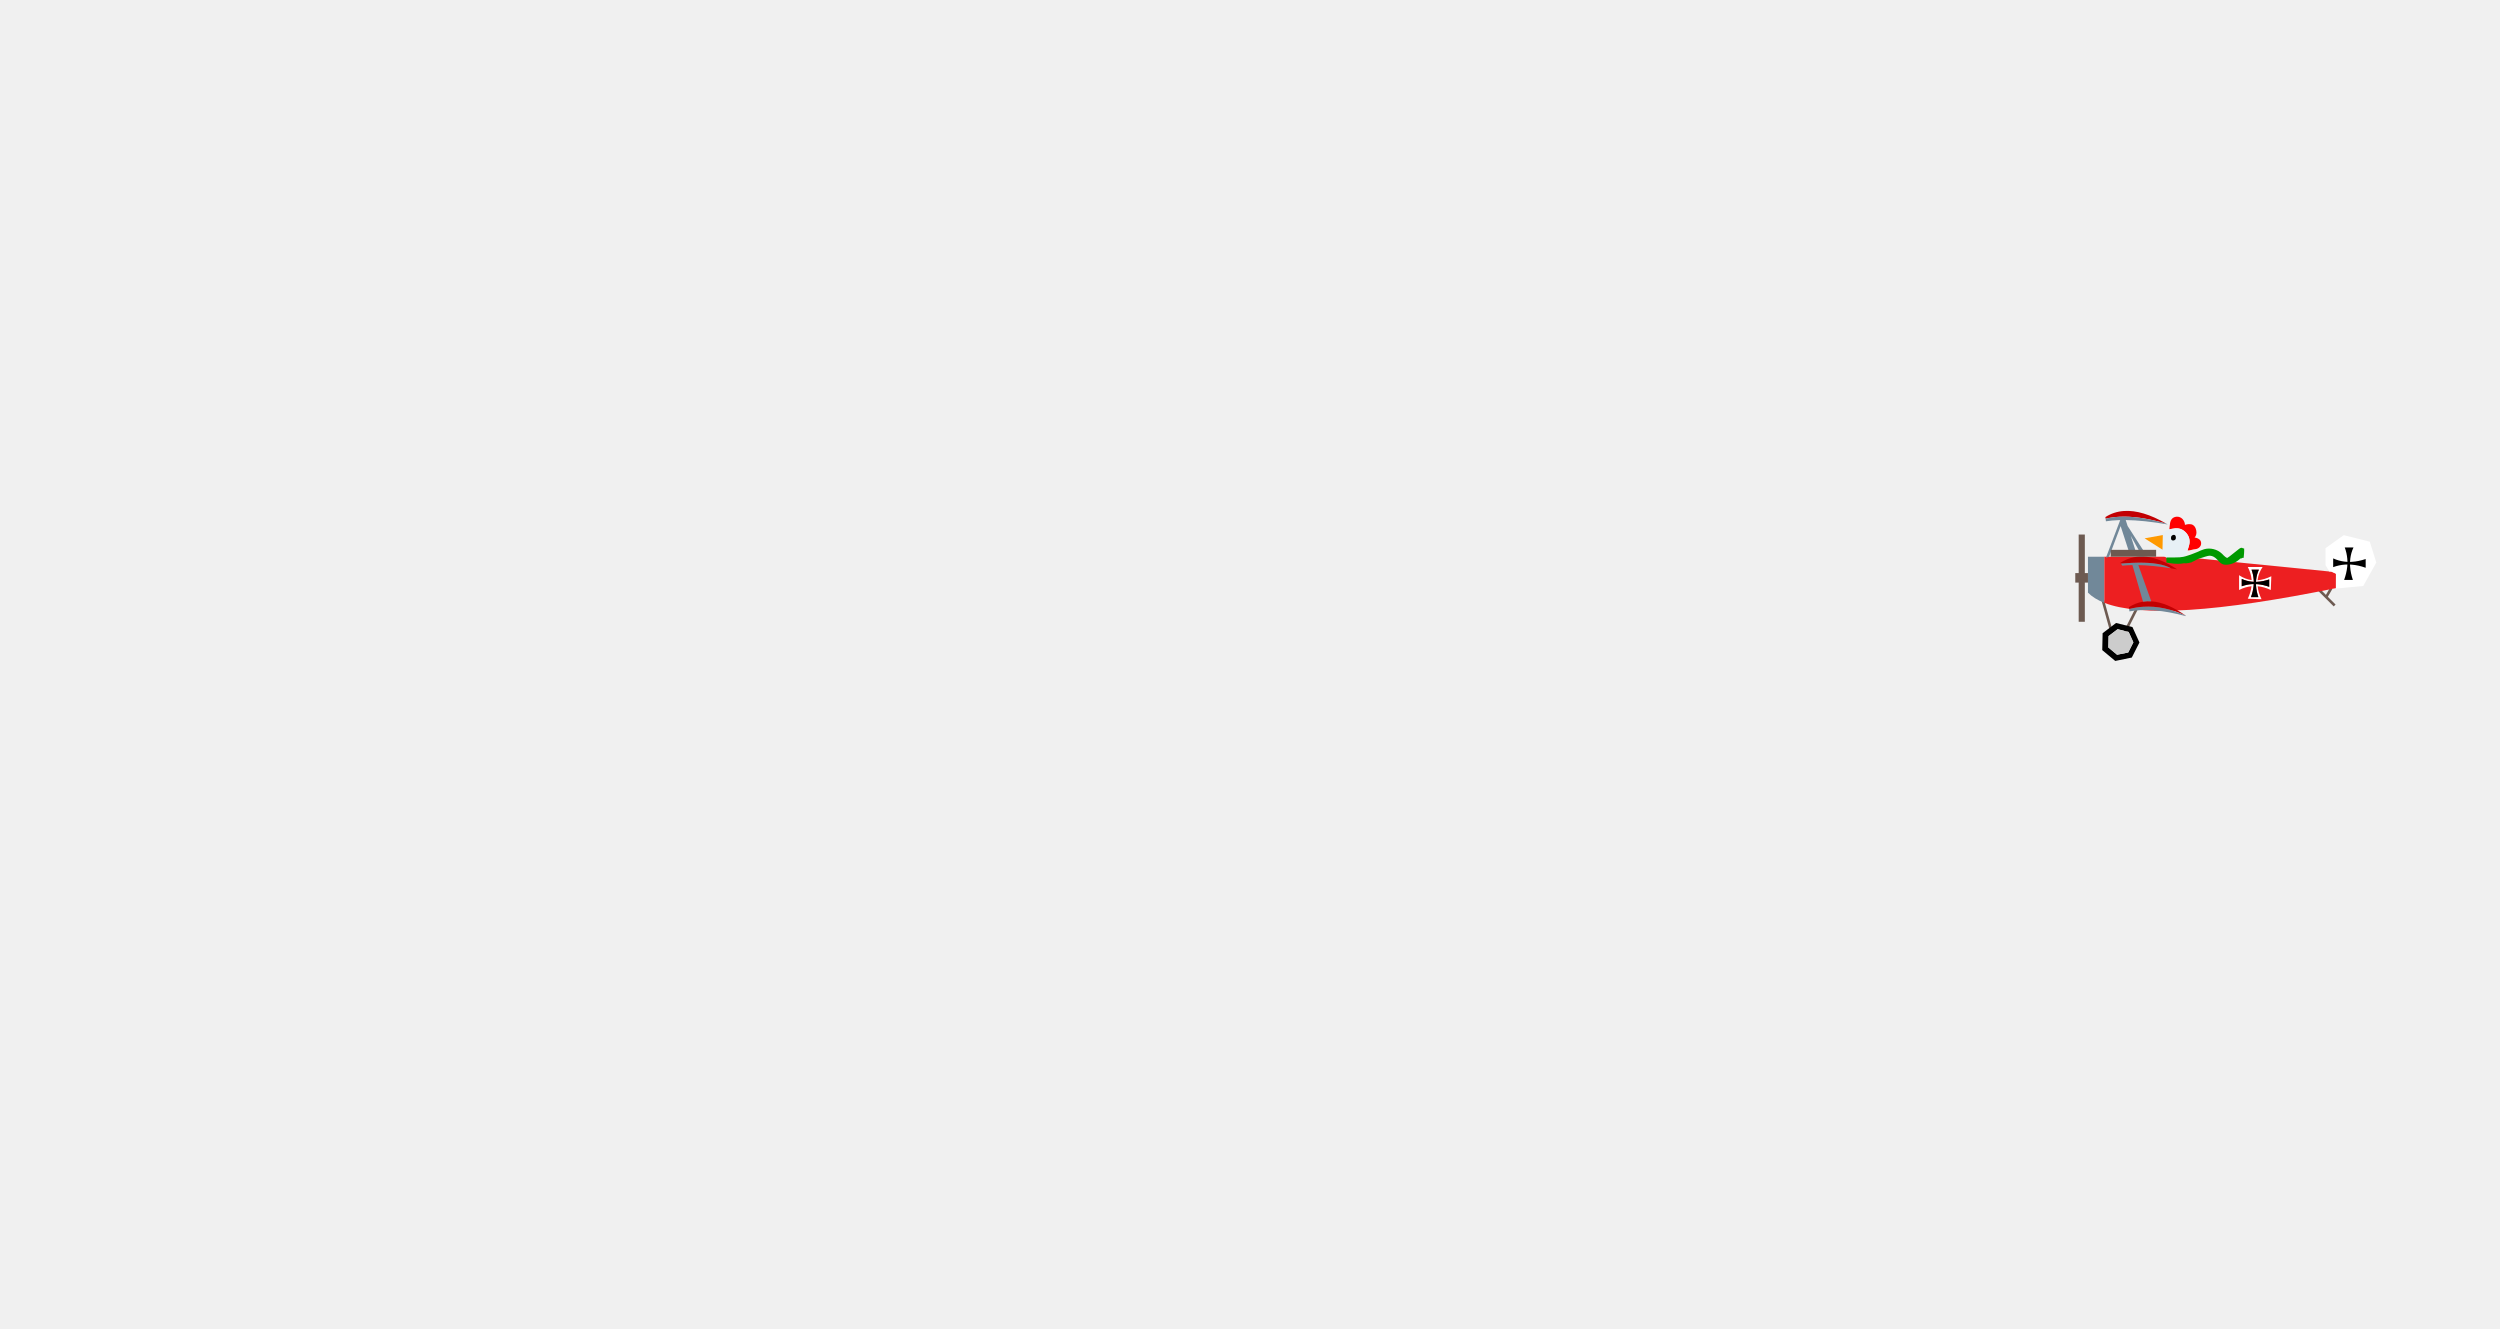
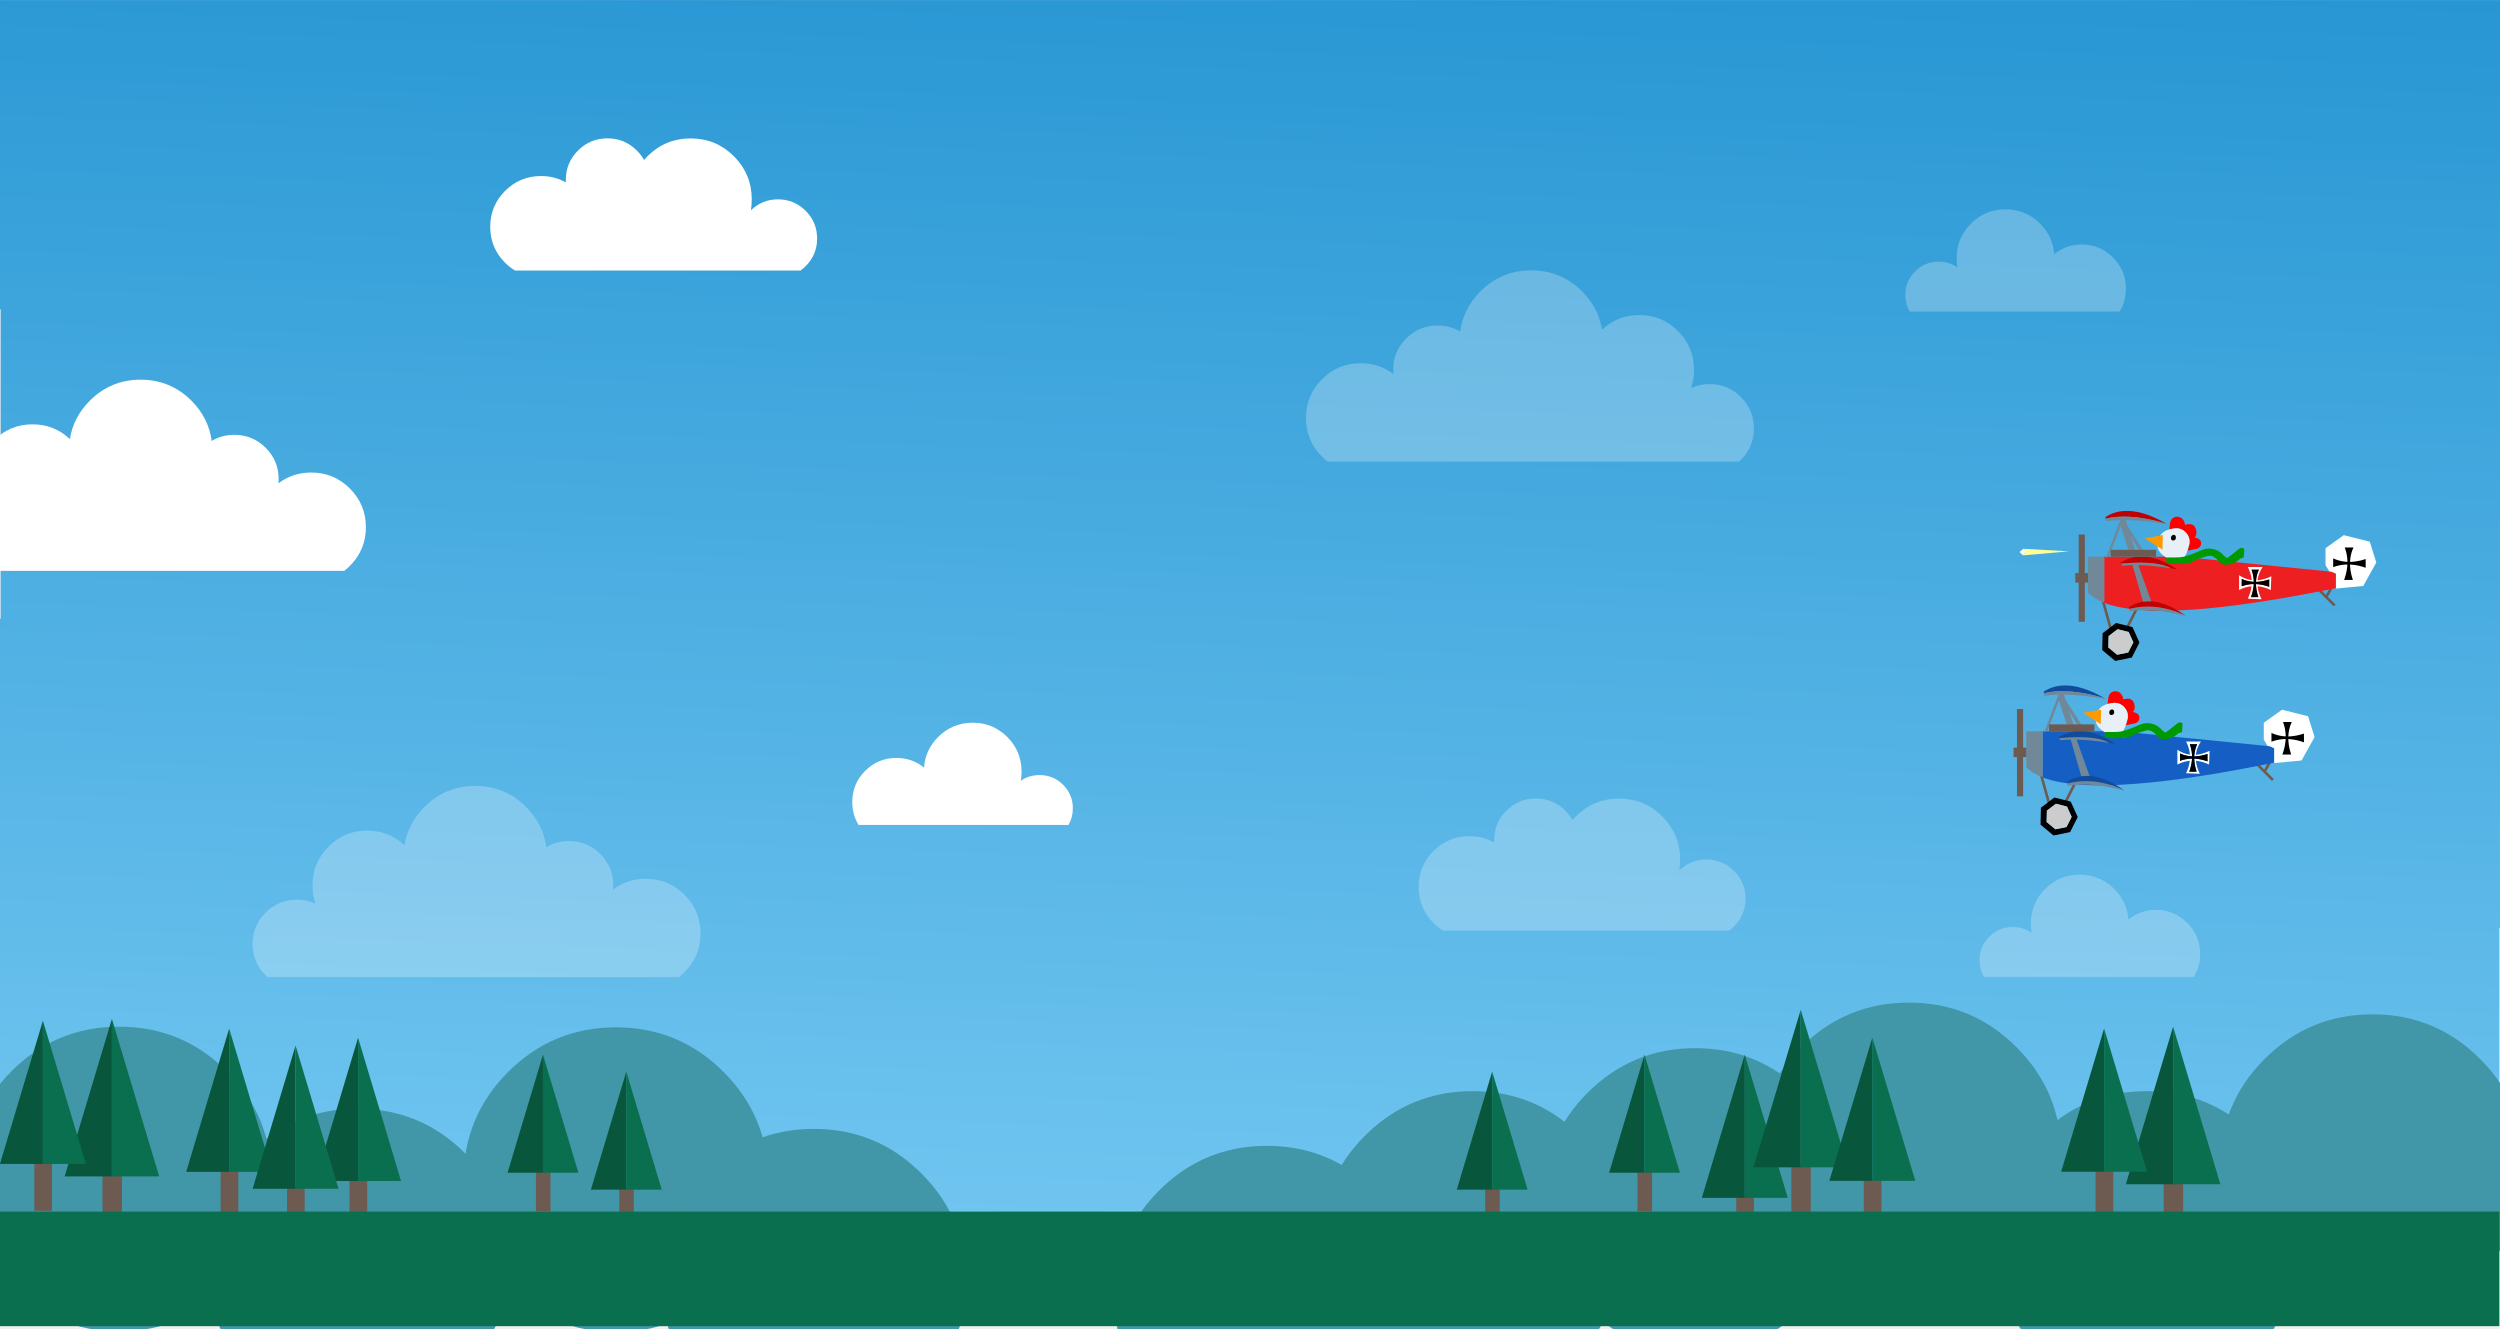
<svg xmlns="http://www.w3.org/2000/svg" xmlns:xlink="http://www.w3.org/1999/xlink" version="1.1" preserveAspectRatio="none" x="0px" y="0px" width="1920px" height="1020px" viewBox="0 0 1920 1020">
  <defs>
-     <g id="Layer7_0_FILL">
+     <linearGradient id="Gradient_1" gradientUnits="userSpaceOnUse" x1="17.312" y1="-508.225" x2="-18.212" y2="508.225" spreadMethod="pad">
+       <stop offset="0%" stop-color="#2796D3" />
+       <stop offset="100%" stop-color="#73C7F1" />
+     </linearGradient>
+     <filter id="Filter_1" x="-20%" y="-20%" width="140%" height="140%" color-interpolation-filters="sRGB">
+       <feColorMatrix in="SourceGraphic" type="matrix" values="1 0 0 0 0 0 1 0 0 0 0 0 1 0 0 0 0 0 0.25 0" result="result1" />
+     </filter>
+     <g id="sky_0_Layer0_0_FILL">
+       <path fill="url(#Gradient_1)" stroke="none" d=" M 964.5 -237.6 L 963.5 -237.6 963.5 -475.15 -960.5 -475.15 -960.5 -237.6 -959.5 -237.6 -959.5 0 -960.5 0 -960.5 237.6 -964.5 237.6 -964.5 475.15 959.5 475.15 959.5 237.6 963.5 237.6 963.5 0 964.5 0 964.5 -237.6 Z" />
+     </g>
+     <g id="cloud_large_0_Layer0_0_FILL">
+       <path fill="#FFFFFF" stroke="none" d=" M 71 -31.05 Q 61.3 -31.05 53.6 -26.35 51.2 -44.05 38 -57.3 21.85 -73.4 -1 -73.4 -23.85 -73.4 -40 -57.3 -52.65 -44.6 -55.35 -27.8 -67.35 -39.1 -84 -39.1 -101.4 -39.1 -113.7 -26.8 -126 -14.5 -126 2.9 -126 10.4 -123.7 17 -130.2 13.95 -138 13.95 -152.1 13.95 -162.05 23.9 -172 33.85 -172 47.95 -172 62.05 -162.05 72 -161.3 72.75 -160.5 73.45 L 155.35 73.45 Q 157.6 71.7 159.7 69.6 172 57.3 172 39.9 172 22.5 159.7 10.2 147.4 -2.1 130 -2.1 115.7 -2.1 104.9 6.2 105 4.6 105 2.95 105 -11.15 95.05 -21.1 85.1 -31.05 71 -31.05 Z" />
+     </g>
+     <g id="cloud_medium_0_Layer0_0_FILL">
+       <path fill="#FFFFFF" stroke="none" d=" M 75.35 -3.8 Q 75.35 -23.25 61.65 -37 47.9 -50.7 28.45 -50.7 9 -50.7 -4.75 -37 -6.15 -35.6 -7.35 -34.15 -9.55 -38.05 -12.9 -41.4 -22.25 -50.75 -35.5 -50.75 -48.75 -50.75 -58.1 -41.4 -67.45 -32.05 -67.45 -18.8 -67.45 -17.85 -67.4 -16.9 -75.95 -21.8 -86.5 -21.8 -102.65 -21.8 -114.1 -10.4 -125.5 1.05 -125.5 17.2 -125.5 33.35 -114.1 44.8 -110.55 48.3 -106.55 50.75 L 112.85 50.75 Q 114.9 49.25 116.75 47.4 125.55 38.6 125.55 26.15 125.55 13.7 116.75 4.9 107.95 -3.9 95.5 -3.9 83.35 -3.9 74.7 4.5 75.35 0.45 75.35 -3.8 Z" />
+     </g>
+     <g id="cloud_small_0_Layer0_0_FILL">
+       <path fill="#FFFFFF" stroke="none" d=" M 29.6 -4.75 Q 28.65 -18.35 18.75 -28.3 7.75 -39.25 -7.8 -39.25 -23.35 -39.25 -34.35 -28.3 -45.3 -17.3 -45.3 -1.75 -45.3 1.95 -44.7 5.35 -51 0.95 -59.15 0.95 -69.75 0.95 -77.2 8.4 -84.7 15.9 -84.7 26.45 -84.7 33.55 -81.35 39.25 L 79.85 39.25 Q 84.7 31.45 84.7 21.65 84.7 7.6 74.75 -2.3 64.9 -12.2 50.85 -12.2 38.65 -12.2 29.6 -4.75 Z" />
+     </g>
+     <g id="gree_bg_0_Layer0_0_FILL">
+       <path fill="#4196A7" stroke="none" d=" M 82.7 -82.75 Q 48.45 -117 0 -117 -48.45 -117 -82.75 -82.75 -117 -48.45 -117 0 -117 48.45 -82.75 82.7 -48.45 117 0 117 48.45 117 82.7 82.7 117 48.45 117 0 117 -48.45 82.7 -82.75 Z" />
+     </g>
+     <g id="fokker_0_Layer7_0_FILL">
      <path fill="#6D5A51" stroke="none" d=" M -391.4 -119.45 L -403.05 -119.45 -403.05 45.65 -391.4 45.65 -391.4 -119.45 Z" />
    </g>
    <g id="box_0_Layer0_0_FILL">
      <path fill="#6D5A51" stroke="none" d=" M 5 -5 L -5 -5 -5 5 5 5 5 -5 Z" />
    </g>
-     <g id="Layer5_0_FILL">
+     <g id="fokker_0_Layer5_0_FILL">
      <path fill="#6D5A51" stroke="none" d=" M 77.05 -16.55 L 72.75 -19.05 64.8 -5.25 43.55 -26.55 40 -23.05 79.55 16.55 83.1 13.05 68.45 -1.6 77.05 -16.55 Z" />
    </g>
-     <g id="Layer4_0_FILL">
+     <g id="fokker_0_Layer4_0_FILL">
      <path fill="#718899" stroke="none" d=" M -354.5 -77.5 L -385.5 -77.5 -385.5 -9.5 Q -374.15 2.1 -354.5 9.8 L -354.5 -77.5 Z" />
      <path fill="#ED1F21" stroke="none" d=" M 73.9 -49.25 L 71.4 -49.5 -188.95 -75.45 -197.5 -66.5 -197.5 -65.5 -228.5 -66.5 -238.9 -77.5 -354.5 -77.5 -354.5 9.8 Q -250.95 50.25 83.75 -18.05 L 83.75 -20 83.8 -45.5 83.5 -45.5 73.7 -49.95 73.9 -49.25 Z" />
      <path fill="#FFFFFF" stroke="none" d=" M 147.85 -105.9 L 98.55 -118.25 64.05 -93.6 64.05 -61.55 71.4 -49.5 73.9 -49.25 73.7 -49.95 83.5 -45.5 83.8 -45.5 83.75 -20 83.8 -17.2 135.5 -22.15 160.15 -66.5 147.85 -105.9 Z" />
    </g>
    <g id="wheel_vector_0_Layer0_0_FILL">
      <path fill="#000000" stroke="none" d=" M -9.05 -35.9 L -34.5 -16.55 -35.2 15.45 -10.65 35.95 20.7 29.55 35.2 1.05 21.95 -28.15 -9.05 -35.9 M -23.2 -11.1 L -6.1 -24.1 14.8 -18.85 23.7 0.75 13.95 19.95 -7.15 24.25 -23.7 10.45 -23.2 -11.1 Z" />
      <path fill="#CCCCCC" stroke="none" d=" M -6.1 -24.1 L -23.2 -11.1 -23.7 10.45 -7.15 24.25 13.95 19.95 23.7 0.75 14.8 -18.85 -6.1 -24.1 Z" />
    </g>
-     <g id="Layer2_0_FILL">
+     <g id="fokker_0_Layer2_0_FILL">
      <path fill="#C20002" stroke="none" d=" M -265.7 6.95 Q -273.75 6.45 -281.3 7.65 -295.4 9.9 -308 18 L -307.2 21.4 Q -293.95 18 -280.5 17.2 -241.4 14.85 -200.3 34.2 -235.95 8.85 -265.7 6.95 M -287.5 -77.85 Q -289.95 -77.75 -292.3 -77.5 -298.4 -76.8 -304.25 -75.1 -314.5 -72.1 -324 -66 L -323.05 -64.5 Q -312.25 -65.45 -302.5 -65.85 L -302.45 -65.85 Q -296.25 -66.15 -290.45 -66.2 -247.65 -66.65 -228.6 -55.55 -223.6 -54.75 -218.45 -53.85 -217.45 -53.65 -216.5 -53.5 -221.45 -56.8 -226.3 -59.65 -255.2 -76.7 -280.25 -77.85 -283.9 -78.05 -287.5 -77.85 M -352.5 -152.5 L -352.1 -149.4 -351.5 -149.5 Q -335.5 -153.45 -316.1 -153.3 -281.85 -153.1 -237.05 -139.95 -282.7 -166.4 -317.35 -164 -336.65 -162.7 -352.5 -152.5 Z" />
      <path fill="#718899" stroke="none" d=" M -200.5 34.95 L -200.3 34.2 Q -241.4 14.85 -280.5 17.2 -293.95 18 -307.2 21.4 -307.4 21.45 -307.55 21.5 L -307 26 Q -263.3 18 -200.5 34.95 M -323.05 -64.5 L -320.5 -60.5 Q -311.5 -61.45 -301.35 -61.65 L -281.3 7.65 Q -273.75 6.45 -265.7 6.95 L -290.15 -61.6 Q -263 -61.05 -228.6 -55.55 -247.65 -66.65 -290.45 -66.2 -296.25 -66.15 -302.45 -65.85 L -302.5 -65.85 Q -312.25 -65.45 -323.05 -64.5 M -351.5 -149.5 L -352.1 -149.4 -351.5 -144.5 Q -340.4 -146.25 -327.25 -146.7 -325.9 -146.75 -324.5 -146.75 L -351.5 -75.5 -345.5 -77.5 -323.65 -135.45 -305.5 -79.5 -292.5 -79.5 -304.45 -116.9 -287.5 -86.5 -287.5 -77.85 Q -283.9 -78.05 -280.25 -77.85 L -279.5 -87.5 -310.45 -135.7 -314.05 -146.85 Q -280.15 -146.4 -234.5 -138.5 -235.75 -139.25 -237.05 -139.95 -281.85 -153.1 -316.1 -153.3 -335.5 -153.45 -351.5 -149.5 Z" />
      <path fill="#FFFFFF" stroke="none" d=" M -99.5 -42.5 L -99.5 -14.5 Q -88 -20.45 -76 -21.6 -77.35 -10.05 -83 2 L -57 3 Q -63.2 -9.75 -64.4 -21.6 -52.2 -20.45 -39.5 -14.5 L -38.5 -40.5 Q -51.85 -34 -64.2 -32.95 -64.35 -32.95 -64.45 -32.9 -64.35 -33.95 -64.2 -34.95 -62.45 -47 -55 -58 L -83 -58 Q -77.2 -46.85 -75.95 -35.25 -75.85 -34.25 -75.75 -33.2 -75.85 -33.25 -75.95 -33.25 -88.25 -34.9 -99.5 -42.5 M -94.5 -21.5 L -94.5 -35.5 Q -85.55 -31.35 -75.7 -30.25 -75.65 -30.25 -75.6 -30.25 -73.7 -30.05 -71.75 -29.95 L -71.7 -29.95 Q -71.75 -30.95 -71.75 -31.95 -71.8 -32.4 -71.8 -32.85 -71.9 -33.85 -71.95 -34.85 -72.7 -44.15 -76 -53 L -62 -53 Q -66.05 -44.3 -67.15 -34.75 -67.25 -33.75 -67.3 -32.75 -67.35 -32.35 -67.4 -31.9 -67.5 -30.9 -67.55 -29.9 -67.5 -29.9 -67.4 -29.9 -66.05 -29.95 -64.65 -30 -64.6 -30 -64.55 -30 -54 -30.65 -42.5 -34.5 L -42.5 -20.5 Q -53.9 -24.6 -64.7 -25.5 L -64.75 -25.5 Q -66.15 -25.6 -67.55 -25.65 -67.55 -24.75 -67.5 -23.8 -67.45 -22.8 -67.35 -21.8 -66.65 -11.8 -63 -1 L -77 -1 Q -73.15 -11.7 -72.05 -21.85 -72 -22.85 -71.9 -23.85 -71.85 -24.8 -71.8 -25.75 -73.7 -25.7 -75.6 -25.6 L -75.65 -25.6 Q -85.35 -24.9 -94.5 -21.5 Z" />
      <path fill="#000000" stroke="none" d=" M -94.5 -35.5 L -94.5 -21.5 Q -85.35 -24.9 -75.65 -25.6 L -75.6 -25.6 Q -73.7 -25.7 -71.8 -25.75 -71.85 -24.8 -71.9 -23.85 -72 -22.85 -72.05 -21.85 -73.15 -11.7 -77 -1 L -63 -1 Q -66.65 -11.8 -67.35 -21.8 -67.45 -22.8 -67.5 -23.8 -67.55 -24.75 -67.55 -25.65 -66.15 -25.6 -64.75 -25.5 L -64.7 -25.5 Q -53.9 -24.6 -42.5 -20.5 L -42.5 -34.5 Q -54 -30.65 -64.55 -30 -64.6 -30 -64.65 -30 -66.05 -29.95 -67.4 -29.9 -67.5 -29.9 -67.55 -29.9 -67.5 -30.9 -67.4 -31.9 -67.35 -32.35 -67.3 -32.75 -67.25 -33.75 -67.15 -34.75 -66.05 -44.3 -62 -53 L -76 -53 Q -72.7 -44.15 -71.95 -34.85 -71.9 -33.85 -71.8 -32.85 -71.8 -32.4 -71.75 -31.95 -71.75 -30.95 -71.7 -29.95 L -71.75 -29.95 Q -73.7 -30.05 -75.6 -30.25 -75.65 -30.25 -75.7 -30.25 -85.55 -31.35 -94.5 -35.5 M 78.55 -74.3 L 78.55 -57.75 Q 89.4 -61.75 100.85 -62.6 L 100.9 -62.6 Q 103.1 -62.7 105.35 -62.75 L 105.4 -62.75 Q 105.35 -61.65 105.3 -60.5 105.2 -59.35 105.1 -58.15 103.8 -46.15 99.25 -33.5 L 115.85 -33.5 Q 111.5 -46.25 110.7 -58.1 110.55 -59.25 110.5 -60.45 110.45 -61.6 110.45 -62.65 110.5 -62.65 110.55 -62.65 112.15 -62.6 113.75 -62.45 L 113.8 -62.45 Q 126.6 -61.4 140.05 -56.55 L 140.05 -73.1 Q 126.45 -68.55 114 -67.8 113.95 -67.8 113.85 -67.8 112.2 -67.75 110.6 -67.65 110.5 -67.65 110.45 -67.65 110.5 -68.85 110.6 -70.05 110.7 -70.55 110.75 -71.05 110.8 -72.2 110.9 -73.4 112.2 -84.7 117 -95 L 100.45 -95 Q 104.35 -84.5 105.25 -73.5 105.3 -72.35 105.4 -71.15 105.4 -70.65 105.5 -70.1 105.5 -68.9 105.55 -67.75 L 105.45 -67.75 Q 103.15 -67.85 100.9 -68.1 100.85 -68.1 100.8 -68.1 89.15 -69.4 78.55 -74.3 Z" />
      <path fill="#6D5A51" stroke="none" d=" M -409.5 -46.5 L -409.5 -28.5 -385.5 -28.5 -385.5 -46.5 -409.5 -46.5 Z" />
    </g>
-     <g id="Layer1_0_FILL">
+     <g id="fokker_0_Layer1_0_FILL">
      <path fill="#6D5A51" stroke="none" d=" M -342.5 -90.5 L -342.5 -77.5 -256.5 -77.5 -256.5 -90.5 -342.5 -90.5 Z" />
    </g>
    <g id="chicken_head_0_Layer3_0_FILL">
      <path fill="#FF0000" stroke="none" d=" M 39.7 -19.15 Q 39.2 -15.05 39.2 -14.2 41.2 -14.7 43.45 -15.15 47.65 -16 50.55 -16.2 54.3 -16.45 57.5 -15.8 63.55 -14.6 68.7 -10 73.05 -6.1 75.45 -0.95 77.85 4.55 77.5 10.15 77.4 13 76.4 16.6 76.05 18.05 74.45 23 73.95 24.45 73.6 25.7 77.35 25.5 80.7 24.75 82.1 24.35 85 23.65 85.8 23.5 87.75 23.3 89.55 23.05 90.55 22.85 93.1 22.15 95.2 20.55 97.3 18.8 98.45 16.6 99.5 14.2 99.4 11.55 99.15 8.75 97.8 6.65 96.1 4.35 92.95 2.85 90.55 1.8 86.9 1.05 89.45 -1.2 90.2 -5 90.9 -8.45 90.1 -12.25 88.6 -19.65 83.9 -22.5 80.8 -24.35 76.45 -24.15 73.25 -24.1 68.75 -22.75 68.55 -27.25 66.1 -31.2 63.6 -35.2 59.6 -37 55.55 -38.85 50.9 -37.9 46.15 -36.85 43.5 -33.35 41.55 -30.8 40.7 -26.65 40.4 -25.15 39.7 -19.15 Z" />
      <path fill="#E7F0F6" stroke="none" d=" M 32.1 -11.55 Q 25.4 -8.25 21.4 -1.9 18.15 3.05 17.05 9.45 15.75 16.8 17.85 22.65 20.65 30.55 30.4 37.15 40.25 43.95 49.5 44.5 54.85 44.85 59.75 43.05 64.9 41.1 68.15 37.25 70.3 34.6 72 30.45 72.4 29.15 73.6 25.7 73.95 24.45 74.45 23 76.05 18.05 76.4 16.6 77.4 13 77.5 10.15 77.85 4.55 75.45 -0.95 73.05 -6.1 68.7 -10 63.55 -14.6 57.5 -15.8 54.3 -16.45 50.55 -16.2 47.65 -16 43.45 -15.15 41.2 -14.7 39.2 -14.2 35 -13.05 32.1 -11.55 Z" />
    </g>
    <g id="chicken_head_0_Layer2_0_FILL">
      <path fill="#FF9900" stroke="none" d=" M -7.6 2.7 L 26.25 24.25 26.85 -3.45 -7.6 2.7 Z" />
    </g>
    <g id="chicken_head_0_Layer1_0_FILL">
      <path fill="#000000" stroke="none" d=" M 51.2 -1.2 Q 50.65 -2.7 49.5 -3.4 48.45 -3.95 47.15 -3.8 45.85 -3.65 44.75 -2.9 43.2 -1.95 42.7 -0.5 42.45 0.15 42.35 1.85 42.35 3.15 42.5 3.8 42.65 4.85 43.25 5.55 44.1 6.55 45.7 6.75 47.25 6.9 48.75 6.3 50.25 5.65 50.95 4.35 51.5 3.3 51.6 1.7 51.65 0.05 51.2 -1.2 Z" />
    </g>
    <g id="scarf_anim_0_Layer0_0_FILL">
      <path fill="#009900" stroke="none" d=" M 18.55 -2.25 Q 15.7 -5.15 15.55 -5.3 9 -11.5 -0.15 -13.8 -9.25 -16.05 -18 -13.65 -20.85 -12.85 -24.65 -11.2 -26.8 -10.25 -31.15 -8.3 -34.4 -6.85 -38.95 -5.2 -41.55 -4.2 -46.85 -2.35 -53.4 -0.05 -57.3 0.7 -63.4 2 -73.3 1.9 -86.4 1.75 -89.45 1.95 L -89.45 11.55 Q -81.3 13.05 -75.65 13.6 -68.05 14.3 -61.75 13.7 -61.486 13.662 -55.95 12.8 L -55.95 12.9 Q -50.247 13.561 -43.8 11.5 -42.784 11.494 -41.9 11.55 L -41.9 10.85 Q -41.446 10.677 -41 10.5 -36.655 8.787 -29.9 4.85 L -15.9 0.4 Q -12.55 -0.6 -11.3 -0.85 -8.65 -1.45 -6.6 -1.35 0.25 -0.95 7 6.25 7.436 6.701 8 7.3 9.207 8.57 11 10.5 11.052 10.548 11.1 10.6 13.55 13.05 15.8 14.15 19.95 16.25 26.2 15.6 33.7 14.9 40.85 11.05 46.187 8.185 50.6 3.9 51.937 3.872 53.2 3.55 53.45 2.7 54.8 2.7 56.3 2.8 56.7 2.65 57.4 -3.45 57.55 -6.2 57.9 -11.2 57.65 -15.15 L 55.55 -15.25 Q 55.001 -15.844 54.15 -16.15 52.9 -16.55 51.65 -16.25 50 -15.9 47.35 -13.75 L 30.35 -0.3 Q 27.65 1.75 26.15 2.55 25.825 2.719 25.5 2.85 23.596 2.126 21.65 0.55 20.3 -0.45 18.55 -2.25 Z" />
    </g>
+     <g id="bullet_0_Layer0_0_FILL">
+       <path fill="#FFFF99" stroke="none" d=" M -14 0 L -16.45 2.45 -16.4 2.5 19 -0.55 -15.65 -2.5 -14 0 Z" />
+       <path fill="#FFFFFF" stroke="none" d=" M -15.65 -2.5 L -16.15 -2.5 -19 -0.1 -16.45 2.45 -14 0 -15.65 -2.5 Z" />
+     </g>
+     <g id="fokker_bluw_0_Layer7_0_FILL">
+       <path fill="#6D5A51" stroke="none" d=" M -391.4 -119.45 L -403.05 -119.45 -403.05 45.65 -391.4 45.65 -391.4 -119.45 Z" />
+     </g>
+     <g id="fokker_bluw_0_Layer5_0_FILL">
+       <path fill="#6D5A51" stroke="none" d=" M 68.45 -1.6 L 77.05 -16.55 72.75 -19.05 64.8 -5.25 43.55 -26.55 40 -23.05 79.55 16.55 83.1 13.05 68.45 -1.6 Z" />
+     </g>
+     <g id="fokker_bluw_0_Layer4_0_FILL">
+       <path fill="#155EC3" stroke="none" d=" M 73.9 -49.25 L 71.4 -49.5 -188.95 -75.45 -197.5 -66.5 -197.5 -65.5 -228.5 -66.5 -238.9 -77.5 -354.5 -77.5 -354.5 9.8 Q -290.927 34.634 -140.25 18.45 -128.405 17.208 -116.05 15.7 -76.408 10.821 -31.25 3.35 22.363 -5.523 83.75 -18.05 L 83.75 -20 83.8 -45.5 83.5 -45.5 73.7 -49.95 73.9 -49.25 Z" />
+       <path fill="#FFFFFF" stroke="none" d=" M 147.85 -105.9 L 98.55 -118.25 64.05 -93.6 64.05 -61.55 71.4 -49.5 73.9 -49.25 73.7 -49.95 83.5 -45.5 83.8 -45.5 83.75 -20 83.8 -17.2 135.5 -22.15 160.15 -66.5 147.85 -105.9 Z" />
+       <path fill="#718899" stroke="none" d=" M -385.5 -77.5 L -385.5 -9.5 Q -374.15 2.1 -354.5 9.8 L -354.5 -77.5 -385.5 -77.5 Z" />
+     </g>
+     <g id="fokker_bluw_0_Layer2_0_FILL">
+       <path fill="#FFFFFF" stroke="none" d=" M -99.5 -42.5 L -99.5 -14.5 Q -88 -20.45 -76 -21.6 -77.35 -10.05 -83 2 L -57 3 Q -63.2 -9.75 -64.4 -21.6 -52.2 -20.45 -39.5 -14.5 L -38.5 -40.5 Q -51.85 -34 -64.2 -32.95 -64.35 -32.95 -64.45 -32.9 -64.35 -33.95 -64.2 -34.95 -62.45 -47 -55 -58 L -83 -58 Q -77.2 -46.85 -75.95 -35.25 -75.85 -34.25 -75.75 -33.2 -75.85 -33.25 -75.95 -33.25 -88.25 -34.9 -99.5 -42.5 M -94.5 -21.5 L -94.5 -35.5 Q -85.55 -31.35 -75.7 -30.25 -75.65 -30.25 -75.6 -30.25 -73.7 -30.05 -71.75 -29.95 L -71.7 -29.95 Q -71.75 -30.95 -71.75 -31.95 -71.8 -32.4 -71.8 -32.85 -71.9 -33.85 -71.95 -34.85 -72.7 -44.15 -76 -53 L -62 -53 Q -66.05 -44.3 -67.15 -34.75 -67.25 -33.75 -67.3 -32.75 -67.35 -32.35 -67.4 -31.9 -67.5 -30.9 -67.55 -29.9 -67.5 -29.9 -67.4 -29.9 -66.05 -29.95 -64.65 -30 -64.6 -30 -64.55 -30 -54 -30.65 -42.5 -34.5 L -42.5 -20.5 Q -53.9 -24.6 -64.7 -25.5 L -64.75 -25.5 Q -66.15 -25.6 -67.55 -25.65 -67.55 -24.75 -67.5 -23.8 -67.45 -22.8 -67.35 -21.8 -66.65 -11.8 -63 -1 L -77 -1 Q -73.15 -11.7 -72.05 -21.85 -72 -22.85 -71.9 -23.85 -71.85 -24.8 -71.8 -25.75 -73.7 -25.7 -75.6 -25.6 L -75.65 -25.6 Q -85.35 -24.9 -94.5 -21.5 Z" />
+       <path fill="#000000" stroke="none" d=" M -94.5 -35.5 L -94.5 -21.5 Q -85.35 -24.9 -75.65 -25.6 L -75.6 -25.6 Q -73.7 -25.7 -71.8 -25.75 -71.85 -24.8 -71.9 -23.85 -72 -22.85 -72.05 -21.85 -73.15 -11.7 -77 -1 L -63 -1 Q -66.65 -11.8 -67.35 -21.8 -67.45 -22.8 -67.5 -23.8 -67.55 -24.75 -67.55 -25.65 -66.15 -25.6 -64.75 -25.5 L -64.7 -25.5 Q -53.9 -24.6 -42.5 -20.5 L -42.5 -34.5 Q -54 -30.65 -64.55 -30 -64.6 -30 -64.65 -30 -66.05 -29.95 -67.4 -29.9 -67.5 -29.9 -67.55 -29.9 -67.5 -30.9 -67.4 -31.9 -67.35 -32.35 -67.3 -32.75 -67.25 -33.75 -67.15 -34.75 -66.05 -44.3 -62 -53 L -76 -53 Q -72.7 -44.15 -71.95 -34.85 -71.9 -33.85 -71.8 -32.85 -71.8 -32.4 -71.75 -31.95 -71.75 -30.95 -71.7 -29.95 L -71.75 -29.95 Q -73.7 -30.05 -75.6 -30.25 -75.65 -30.25 -75.7 -30.25 -85.55 -31.35 -94.5 -35.5 M 78.55 -74.3 L 78.55 -57.75 Q 89.4 -61.75 100.85 -62.6 L 100.9 -62.6 Q 103.1 -62.7 105.35 -62.75 L 105.4 -62.75 Q 105.35 -61.65 105.3 -60.5 105.2 -59.35 105.1 -58.15 103.8 -46.15 99.25 -33.5 L 115.85 -33.5 Q 111.5 -46.25 110.7 -58.1 110.55 -59.25 110.5 -60.45 110.45 -61.6 110.45 -62.65 110.5 -62.65 110.55 -62.65 112.15 -62.6 113.75 -62.45 L 113.8 -62.45 Q 126.6 -61.4 140.05 -56.55 L 140.05 -73.1 Q 126.45 -68.55 114 -67.8 113.95 -67.8 113.85 -67.8 112.2 -67.75 110.6 -67.65 110.5 -67.65 110.45 -67.65 110.5 -68.85 110.6 -70.05 110.7 -70.55 110.75 -71.05 110.8 -72.2 110.9 -73.4 112.2 -84.7 117 -95 L 100.45 -95 Q 104.35 -84.5 105.25 -73.5 105.3 -72.35 105.4 -71.15 105.4 -70.65 105.5 -70.1 105.5 -68.9 105.55 -67.75 L 105.45 -67.75 Q 103.15 -67.85 100.9 -68.1 100.85 -68.1 100.8 -68.1 89.15 -69.4 78.55 -74.3 Z" />
+       <path fill="#6D5A51" stroke="none" d=" M -409.5 -46.5 L -409.5 -28.5 -385.5 -28.5 -385.5 -46.5 -409.5 -46.5 Z" />
+       <path fill="#114B9B" stroke="none" d=" M -265.7 6.95 Q -273.75 6.45 -281.3 7.65 -295.4 9.9 -308 18 L -307.2 21.4 Q -293.95 18 -280.5 17.2 -241.4 14.85 -200.3 34.2 -235.95 8.85 -265.7 6.95 M -287.5 -77.85 Q -289.95 -77.75 -292.3 -77.5 -298.4 -76.8 -304.25 -75.1 -314.5 -72.1 -324 -66 L -323.05 -64.5 Q -312.25 -65.45 -302.5 -65.85 L -302.45 -65.85 Q -296.25 -66.15 -290.45 -66.2 -247.65 -66.65 -228.6 -55.55 -223.6 -54.75 -218.45 -53.85 -217.45 -53.65 -216.5 -53.5 -221.45 -56.8 -226.3 -59.65 -255.2 -76.7 -280.25 -77.85 -283.9 -78.05 -287.5 -77.85 M -352.1 -149.4 L -351.5 -149.5 Q -335.5 -153.45 -316.1 -153.3 -281.85 -153.1 -237.05 -139.95 -282.7 -166.4 -317.35 -164 -336.65 -162.7 -352.5 -152.5 L -352.1 -149.4 Z" />
+       <path fill="#718899" stroke="none" d=" M -200.5 34.95 L -200.3 34.2 Q -241.4 14.85 -280.5 17.2 -293.95 18 -307.2 21.4 -307.4 21.45 -307.55 21.5 L -307 26 Q -263.3 18 -200.5 34.95 M -323.05 -64.5 L -320.5 -60.5 Q -311.5 -61.45 -301.35 -61.65 L -281.3 7.65 Q -273.75 6.45 -265.7 6.95 L -290.15 -61.6 Q -263 -61.05 -228.6 -55.55 -247.65 -66.65 -290.45 -66.2 -296.25 -66.15 -302.45 -65.85 L -302.5 -65.85 Q -312.25 -65.45 -323.05 -64.5 M -351.5 -149.5 L -352.1 -149.4 -351.5 -144.5 Q -340.4 -146.25 -327.25 -146.7 -325.9 -146.75 -324.5 -146.75 L -351.5 -75.5 -345.5 -77.5 -323.65 -135.45 -305.5 -79.5 -292.5 -79.5 -304.45 -116.9 -287.5 -86.5 -287.5 -77.85 Q -283.9 -78.05 -280.25 -77.85 L -279.5 -87.5 -310.45 -135.7 -314.05 -146.85 Q -280.15 -146.4 -234.5 -138.5 -235.75 -139.25 -237.05 -139.95 -281.85 -153.1 -316.1 -153.3 -335.5 -153.45 -351.5 -149.5 Z" />
+     </g>
+     <g id="fokker_bluw_0_Layer1_0_FILL">
+       <path fill="#6D5A51" stroke="none" d=" M -342.5 -90.5 L -342.5 -77.5 -256.5 -77.5 -256.5 -90.5 -342.5 -90.5 Z" />
+     </g>
+     <g id="tree_0_Layer1_0_FILL">
+       <path fill="#6D5A51" stroke="none" d=" M 0.45 34.15 L 0 34 -6.55 34.05 -6.55 71.95 0 71.95 0 72.05 7 72.05 7 34.15 0.45 34.15 Z" />
+     </g>
+     <g id="tree_0_Layer0_0_FILL">
+       <path fill="#08573D" stroke="none" d=" M -33 36 L 0 36 0 -74 -33 36 Z" />
+       <path fill="#0A6F4E" stroke="none" d=" M 0 36 L 33 36 0 -74 0 36 Z" />
+     </g>
+     <g id="Layer2_0_FILL">
+       <path fill="#0A6F4E" stroke="none" d=" M 1919.5 1018.5 L 1919.5 930.5 -2.5 930.5 -2.5 1018.5 1919.5 1018.5 Z" />
+     </g>
  </defs>
+   <g transform="matrix( 1, 0, 0, 1, 960,475.2) ">
+     <g transform="matrix( 1, 0, 0, 1, 0,0) ">
+       <use xlink:href="#sky_0_Layer0_0_FILL" />
+     </g>
+   </g>
+   <g transform="matrix( -1, 0, 0, 1, 1175,281.05) ">
+     <g transform="matrix( 1, 0, 0, 1, 0,0) ">
+       <use filter="url(#Filter_1)" xlink:href="#cloud_large_0_Layer0_0_FILL" />
+     </g>
+   </g>
+   <g transform="matrix( 1, 0, 0, 1, 1215,664) ">
+     <g transform="matrix( 1, 0, 0, 1, 0,0) ">
+       <use filter="url(#Filter_1)" xlink:href="#cloud_medium_0_Layer0_0_FILL" />
+     </g>
+   </g>
+   <g transform="matrix( -1, 0, 0, 1, 739.25,594.3) ">
+     <g transform="matrix( 1, 0, 0, 1, 0,0) ">
+       <use xlink:href="#cloud_small_0_Layer0_0_FILL" />
+     </g>
+   </g>
+   <g transform="matrix( 1, 0, 0, 1, 109,365) ">
+     <g transform="matrix( 1, 0, 0, 1, 0,0) ">
+       <use xlink:href="#cloud_large_0_Layer0_0_FILL" />
+     </g>
+   </g>
+   <g transform="matrix( 1, 0, 0, 1, 1548,200) ">
+     <g transform="matrix( 1, 0, 0, 1, 0,0) ">
+       <use filter="url(#Filter_1)" xlink:href="#cloud_small_0_Layer0_0_FILL" />
+     </g>
+   </g>
+   <g transform="matrix( 1, 0, 0, 1, 1605,711) ">
+     <g transform="matrix( 1, 0, 0, 1, 0,0) ">
+       <use filter="url(#Filter_1)" xlink:href="#cloud_small_0_Layer0_0_FILL" />
+     </g>
+   </g>
+   <g transform="matrix( 1, 0, 0, 1, 502,157) ">
+     <g transform="matrix( 1, 0, 0, 1, 0,0) ">
+       <use xlink:href="#cloud_medium_0_Layer0_0_FILL" />
+     </g>
+   </g>
+   <g transform="matrix( 1, 0, 0, 1, 366,677) ">
+     <g transform="matrix( 1, 0, 0, 1, 0,0) ">
+       <use filter="url(#Filter_1)" xlink:href="#cloud_large_0_Layer0_0_FILL" />
+     </g>
+   </g>
+   <g transform="matrix( 1, 0, 0, 1, 91.5,905.5) ">
+     <g transform="matrix( 1, 0, 0, 1, 0,0) ">
+       <use xlink:href="#gree_bg_0_Layer0_0_FILL" />
+     </g>
+   </g>
+   <g transform="matrix( 1, 0, 0, 1, 274.5,968.5) ">
+     <g transform="matrix( 1, 0, 0, 1, 0,0) ">
+       <use xlink:href="#gree_bg_0_Layer0_0_FILL" />
+     </g>
+   </g>
+   <g transform="matrix( 1, 0, 0, 1, 473,906) ">
+     <g transform="matrix( 1, 0, 0, 1, 0,0) ">
+       <use xlink:href="#gree_bg_0_Layer0_0_FILL" />
+     </g>
+   </g>
+   <g transform="matrix( 1, 0, 0, 1, 625,984) ">
+     <g transform="matrix( 1, 0, 0, 1, 0,0) ">
+       <use xlink:href="#gree_bg_0_Layer0_0_FILL" />
+     </g>
+   </g>
+   <g transform="matrix( 1, 0, 0, 1, 973,997) ">
+     <g transform="matrix( 1, 0, 0, 1, 0,0) ">
+       <use xlink:href="#gree_bg_0_Layer0_0_FILL" />
+     </g>
+   </g>
+   <g transform="matrix( 1, 0, 0, 1, 1131,955) ">
+     <g transform="matrix( 1, 0, 0, 1, 0,0) ">
+       <use xlink:href="#gree_bg_0_Layer0_0_FILL" />
+     </g>
+   </g>
+   <g transform="matrix( 1, 0, 0, 1, 1302,922) ">
+     <g transform="matrix( 1, 0, 0, 1, 0,0) ">
+       <use xlink:href="#gree_bg_0_Layer0_0_FILL" />
+     </g>
+   </g>
+   <g transform="matrix( 1, 0, 0, 1, 1466,887) ">
+     <g transform="matrix( 1, 0, 0, 1, 0,0) ">
+       <use xlink:href="#gree_bg_0_Layer0_0_FILL" />
+     </g>
+   </g>
+   <g transform="matrix( 1, 0, 0, 1, 1649,955) ">
+     <g transform="matrix( 1, 0, 0, 1, 0,0) ">
+       <use xlink:href="#gree_bg_0_Layer0_0_FILL" />
+     </g>
+   </g>
+   <g transform="matrix( 1, 0, 0, 1, 1822,896) ">
+     <g transform="matrix( 1, 0, 0, 1, 0,0) ">
+       <use xlink:href="#gree_bg_0_Layer0_0_FILL" />
+     </g>
+   </g>
  <g transform="matrix( 0.405838, 0, 0, 0.405838, 1760,459) ">
    <g transform="matrix( 1, 0, 0, 1, 0,0) ">
-       <use xlink:href="#Layer7_0_FILL" />
+       <use xlink:href="#fokker_0_Layer7_0_FILL" />
    </g>
    <g transform="matrix( 0.481842, -0.1335144, 2.002808, 7.227631, -351,28) ">
      <g transform="matrix( 1, 0, 0, 1, 0,0) ">
        <use xlink:href="#box_0_Layer0_0_FILL" />
      </g>
    </g>
    <g transform="matrix( 0.4464569, 0.2250824, -3.376236, 6.697006, -304.2,42.55) ">
      <g transform="matrix( 1, 0, 0, 1, 0,0) ">
        <use xlink:href="#box_0_Layer0_0_FILL" />
      </g>
    </g>
    <g transform="matrix( 1, 0, 0, 1, 0,0) ">
-       <use xlink:href="#Layer5_0_FILL" />
-     </g>
-     <g transform="matrix( 1, 0, 0, 1, 0,0) ">
-       <use xlink:href="#Layer4_0_FILL" />
+       <use xlink:href="#fokker_0_Layer5_0_FILL" />
+     </g>
+     <g transform="matrix( 1, 0, 0, 1, 0,0) ">
+       <use xlink:href="#fokker_0_Layer4_0_FILL" />
    </g>
    <g transform="matrix( 1, 0, 0, 1, -323.25,83.8) ">
      <g transform="matrix( 1, 0, 0, 1, 0,0) ">
        <use xlink:href="#wheel_vector_0_Layer0_0_FILL" />
      </g>
    </g>
    <g transform="matrix( 1, 0, 0, 1, 0,0) ">
-       <use xlink:href="#Layer2_0_FILL" />
-     </g>
-     <g transform="matrix( 1, 0, 0, 1, 0,0) ">
-       <use xlink:href="#Layer1_0_FILL" />
+       <use xlink:href="#fokker_0_Layer2_0_FILL" />
+     </g>
+     <g transform="matrix( 1, 0, 0, 1, 0,0) ">
+       <use xlink:href="#fokker_0_Layer1_0_FILL" />
    </g>
    <g transform="matrix( 1, 0, 0, 1, -270.7,-115) ">
      <g transform="matrix( 1, 0, 0, 1, 0,0) ">
        <use xlink:href="#chicken_head_0_Layer3_0_FILL" />
      </g>
      <g transform="matrix( 1, 0, 0, 1, 0,0) ">
        <use xlink:href="#chicken_head_0_Layer2_0_FILL" />
      </g>
      <g transform="matrix( 1, 0, 0, 1, 0,0) ">
        <use xlink:href="#chicken_head_0_Layer1_0_FILL" />
      </g>
      <g transform="matrix( 1, 0, 0, 1, 123.1,37) ">
        <g transform="matrix( 1, 0, 0, 1, 0,0) ">
          <use xlink:href="#scarf_anim_0_Layer0_0_FILL" />
        </g>
      </g>
    </g>
  </g>
+   <g transform="matrix( 1, 0, 0, 1, 1570,424) ">
+     <g transform="matrix( 1, 0, 0, 1, 0,0) ">
+       <use xlink:href="#bullet_0_Layer0_0_FILL" />
+     </g>
+   </g>
+   <g transform="matrix( 0.4058228, 0, 0, 0.4058228, 1712.6,593.05) ">
+     <g transform="matrix( 1, 0, 0, 1, 0,0) ">
+       <use xlink:href="#fokker_bluw_0_Layer7_0_FILL" />
+     </g>
+     <g transform="matrix( 0.481842, -0.1335144, 2.002808, 7.227631, -351,28) ">
+       <g transform="matrix( 1, 0, 0, 1, 0,0) ">
+         <use xlink:href="#box_0_Layer0_0_FILL" />
+       </g>
+     </g>
+     <g transform="matrix( 0.4464569, 0.2250824, -3.376221, 6.697006, -304.2,42.55) ">
+       <g transform="matrix( 1, 0, 0, 1, 0,0) ">
+         <use xlink:href="#box_0_Layer0_0_FILL" />
+       </g>
+     </g>
+     <g transform="matrix( 1, 0, 0, 1, 0,0) ">
+       <use xlink:href="#fokker_bluw_0_Layer5_0_FILL" />
+     </g>
+     <g transform="matrix( 1, 0, 0, 1, 0,0) ">
+       <use xlink:href="#fokker_bluw_0_Layer4_0_FILL" />
+     </g>
+     <g transform="matrix( 1, 0, 0, 1, -323.25,83.8) ">
+       <g transform="matrix( 1, 0, 0, 1, 0,0) ">
+         <use xlink:href="#wheel_vector_0_Layer0_0_FILL" />
+       </g>
+     </g>
+     <g transform="matrix( 1, 0, 0, 1, 0,0) ">
+       <use xlink:href="#fokker_bluw_0_Layer2_0_FILL" />
+     </g>
+     <g transform="matrix( 1, 0, 0, 1, 0,0) ">
+       <use xlink:href="#fokker_bluw_0_Layer1_0_FILL" />
+     </g>
+     <g transform="matrix( 1, 0, 0, 1, -270.7,-115) ">
+       <g transform="matrix( 1, 0, 0, 1, 0,0) ">
+         <use xlink:href="#chicken_head_0_Layer3_0_FILL" />
+       </g>
+       <g transform="matrix( 1, 0, 0, 1, 0,0) ">
+         <use xlink:href="#chicken_head_0_Layer2_0_FILL" />
+       </g>
+       <g transform="matrix( 1, 0, 0, 1, 0,0) ">
+         <use xlink:href="#chicken_head_0_Layer1_0_FILL" />
+       </g>
+       <g transform="matrix( 1, 0, 0, 1, 123.1,37) ">
+         <g transform="matrix( 1, 0, 0, 1, 0,0) ">
+           <use xlink:href="#scarf_anim_0_Layer0_0_FILL" />
+         </g>
+       </g>
+     </g>
+   </g>
+   <g transform="matrix( 1, 0, 0, 1, 176,864) ">
+     <g transform="matrix( 1, 0, 0, 1, 0,0) ">
+       <use xlink:href="#tree_0_Layer1_0_FILL" />
+     </g>
+     <g transform="matrix( 1, 0, 0, 1, 0,0) ">
+       <use xlink:href="#tree_0_Layer0_0_FILL" />
+     </g>
+   </g>
+   <g transform="matrix( 1, 0, 0, 1, 275,871) ">
+     <g transform="matrix( 1, 0, 0, 1, 0,0) ">
+       <use xlink:href="#tree_0_Layer1_0_FILL" />
+     </g>
+     <g transform="matrix( 1, 0, 0, 1, 0,0) ">
+       <use xlink:href="#tree_0_Layer0_0_FILL" />
+     </g>
+   </g>
+   <g transform="matrix( 1, 0, 0, 1, 227,877) ">
+     <g transform="matrix( 1, 0, 0, 1, 0,0) ">
+       <use xlink:href="#tree_0_Layer1_0_FILL" />
+     </g>
+     <g transform="matrix( 1, 0, 0, 1, 0,0) ">
+       <use xlink:href="#tree_0_Layer0_0_FILL" />
+     </g>
+   </g>
+   <g transform="matrix( 0.8243256, 0, 0, 0.8243256, 417,871) ">
+     <g transform="matrix( 1, 0, 0, 1, 0,0) ">
+       <use xlink:href="#tree_0_Layer1_0_FILL" />
+     </g>
+     <g transform="matrix( 1, 0, 0, 1, 0,0) ">
+       <use xlink:href="#tree_0_Layer0_0_FILL" />
+     </g>
+   </g>
+   <g transform="matrix( 0.8243256, 0, 0, 0.8243256, 1146,884) ">
+     <g transform="matrix( 1, 0, 0, 1, 0,0) ">
+       <use xlink:href="#tree_0_Layer1_0_FILL" />
+     </g>
+     <g transform="matrix( 1, 0, 0, 1, 0,0) ">
+       <use xlink:href="#tree_0_Layer0_0_FILL" />
+     </g>
+   </g>
+   <g transform="matrix( 0.8243256, 0, 0, 0.8243256, 1263,871) ">
+     <g transform="matrix( 1, 0, 0, 1, 0,0) ">
+       <use xlink:href="#tree_0_Layer1_0_FILL" />
+     </g>
+     <g transform="matrix( 1, 0, 0, 1, 0,0) ">
+       <use xlink:href="#tree_0_Layer0_0_FILL" />
+     </g>
+   </g>
+   <g transform="matrix( 1, 0, 0, 0.9999847, 1340,883.95) ">
+     <g transform="matrix( 1, 0, 0, 1, 0,0) ">
+       <use xlink:href="#tree_0_Layer1_0_FILL" />
+     </g>
+     <g transform="matrix( 1, 0, 0, 1, 0,0) ">
+       <use xlink:href="#tree_0_Layer0_0_FILL" />
+     </g>
+   </g>
+   <g transform="matrix( 1.099991, 0, 0, 1.09996, 1382.95,856.9) ">
+     <g transform="matrix( 1, 0, 0, 1, 0,0) ">
+       <use xlink:href="#tree_0_Layer1_0_FILL" />
+     </g>
+     <g transform="matrix( 1, 0, 0, 1, 0,0) ">
+       <use xlink:href="#tree_0_Layer0_0_FILL" />
+     </g>
+   </g>
+   <g transform="matrix( 1.099976, 0, 0, 1.09996, 1668.95,869.9) ">
+     <g transform="matrix( 1, 0, 0, 1, 0,0) ">
+       <use xlink:href="#tree_0_Layer1_0_FILL" />
+     </g>
+     <g transform="matrix( 1, 0, 0, 1, 0,0) ">
+       <use xlink:href="#tree_0_Layer0_0_FILL" />
+     </g>
+   </g>
+   <g transform="matrix( 0.9999847, 0, 0, 0.9999695, 1437.95,870.9) ">
+     <g transform="matrix( 1, 0, 0, 1, 0,0) ">
+       <use xlink:href="#tree_0_Layer1_0_FILL" />
+     </g>
+     <g transform="matrix( 1, 0, 0, 1, 0,0) ">
+       <use xlink:href="#tree_0_Layer0_0_FILL" />
+     </g>
+   </g>
+   <g transform="matrix( 0.9999847, 0, 0, 0.9999695, 1615.95,863.9) ">
+     <g transform="matrix( 1, 0, 0, 1, 0,0) ">
+       <use xlink:href="#tree_0_Layer1_0_FILL" />
+     </g>
+     <g transform="matrix( 1, 0, 0, 1, 0,0) ">
+       <use xlink:href="#tree_0_Layer0_0_FILL" />
+     </g>
+   </g>
+   <g transform="matrix( 0.8243256, 0, 0, 0.8243256, 481,884) ">
+     <g transform="matrix( 1, 0, 0, 1, 0,0) ">
+       <use xlink:href="#tree_0_Layer1_0_FILL" />
+     </g>
+     <g transform="matrix( 1, 0, 0, 1, 0,0) ">
+       <use xlink:href="#tree_0_Layer0_0_FILL" />
+     </g>
+   </g>
+   <g transform="matrix( 1.099976, 0, 0, 1.09996, 85.95,863.9) ">
+     <g transform="matrix( 1, 0, 0, 1, 0,0) ">
+       <use xlink:href="#tree_0_Layer1_0_FILL" />
+     </g>
+     <g transform="matrix( 1, 0, 0, 1, 0,0) ">
+       <use xlink:href="#tree_0_Layer0_0_FILL" />
+     </g>
+   </g>
+   <g transform="matrix( 0.9999847, 0, 0, 0.9999695, 32.95,857.9) ">
+     <g transform="matrix( 1, 0, 0, 1, 0,0) ">
+       <use xlink:href="#tree_0_Layer1_0_FILL" />
+     </g>
+     <g transform="matrix( 1, 0, 0, 1, 0,0) ">
+       <use xlink:href="#tree_0_Layer0_0_FILL" />
+     </g>
+   </g>
+   <g transform="matrix( 1, 0, 0, 1, 0,0) ">
+     <use xlink:href="#Layer2_0_FILL" />
+   </g>
</svg>
